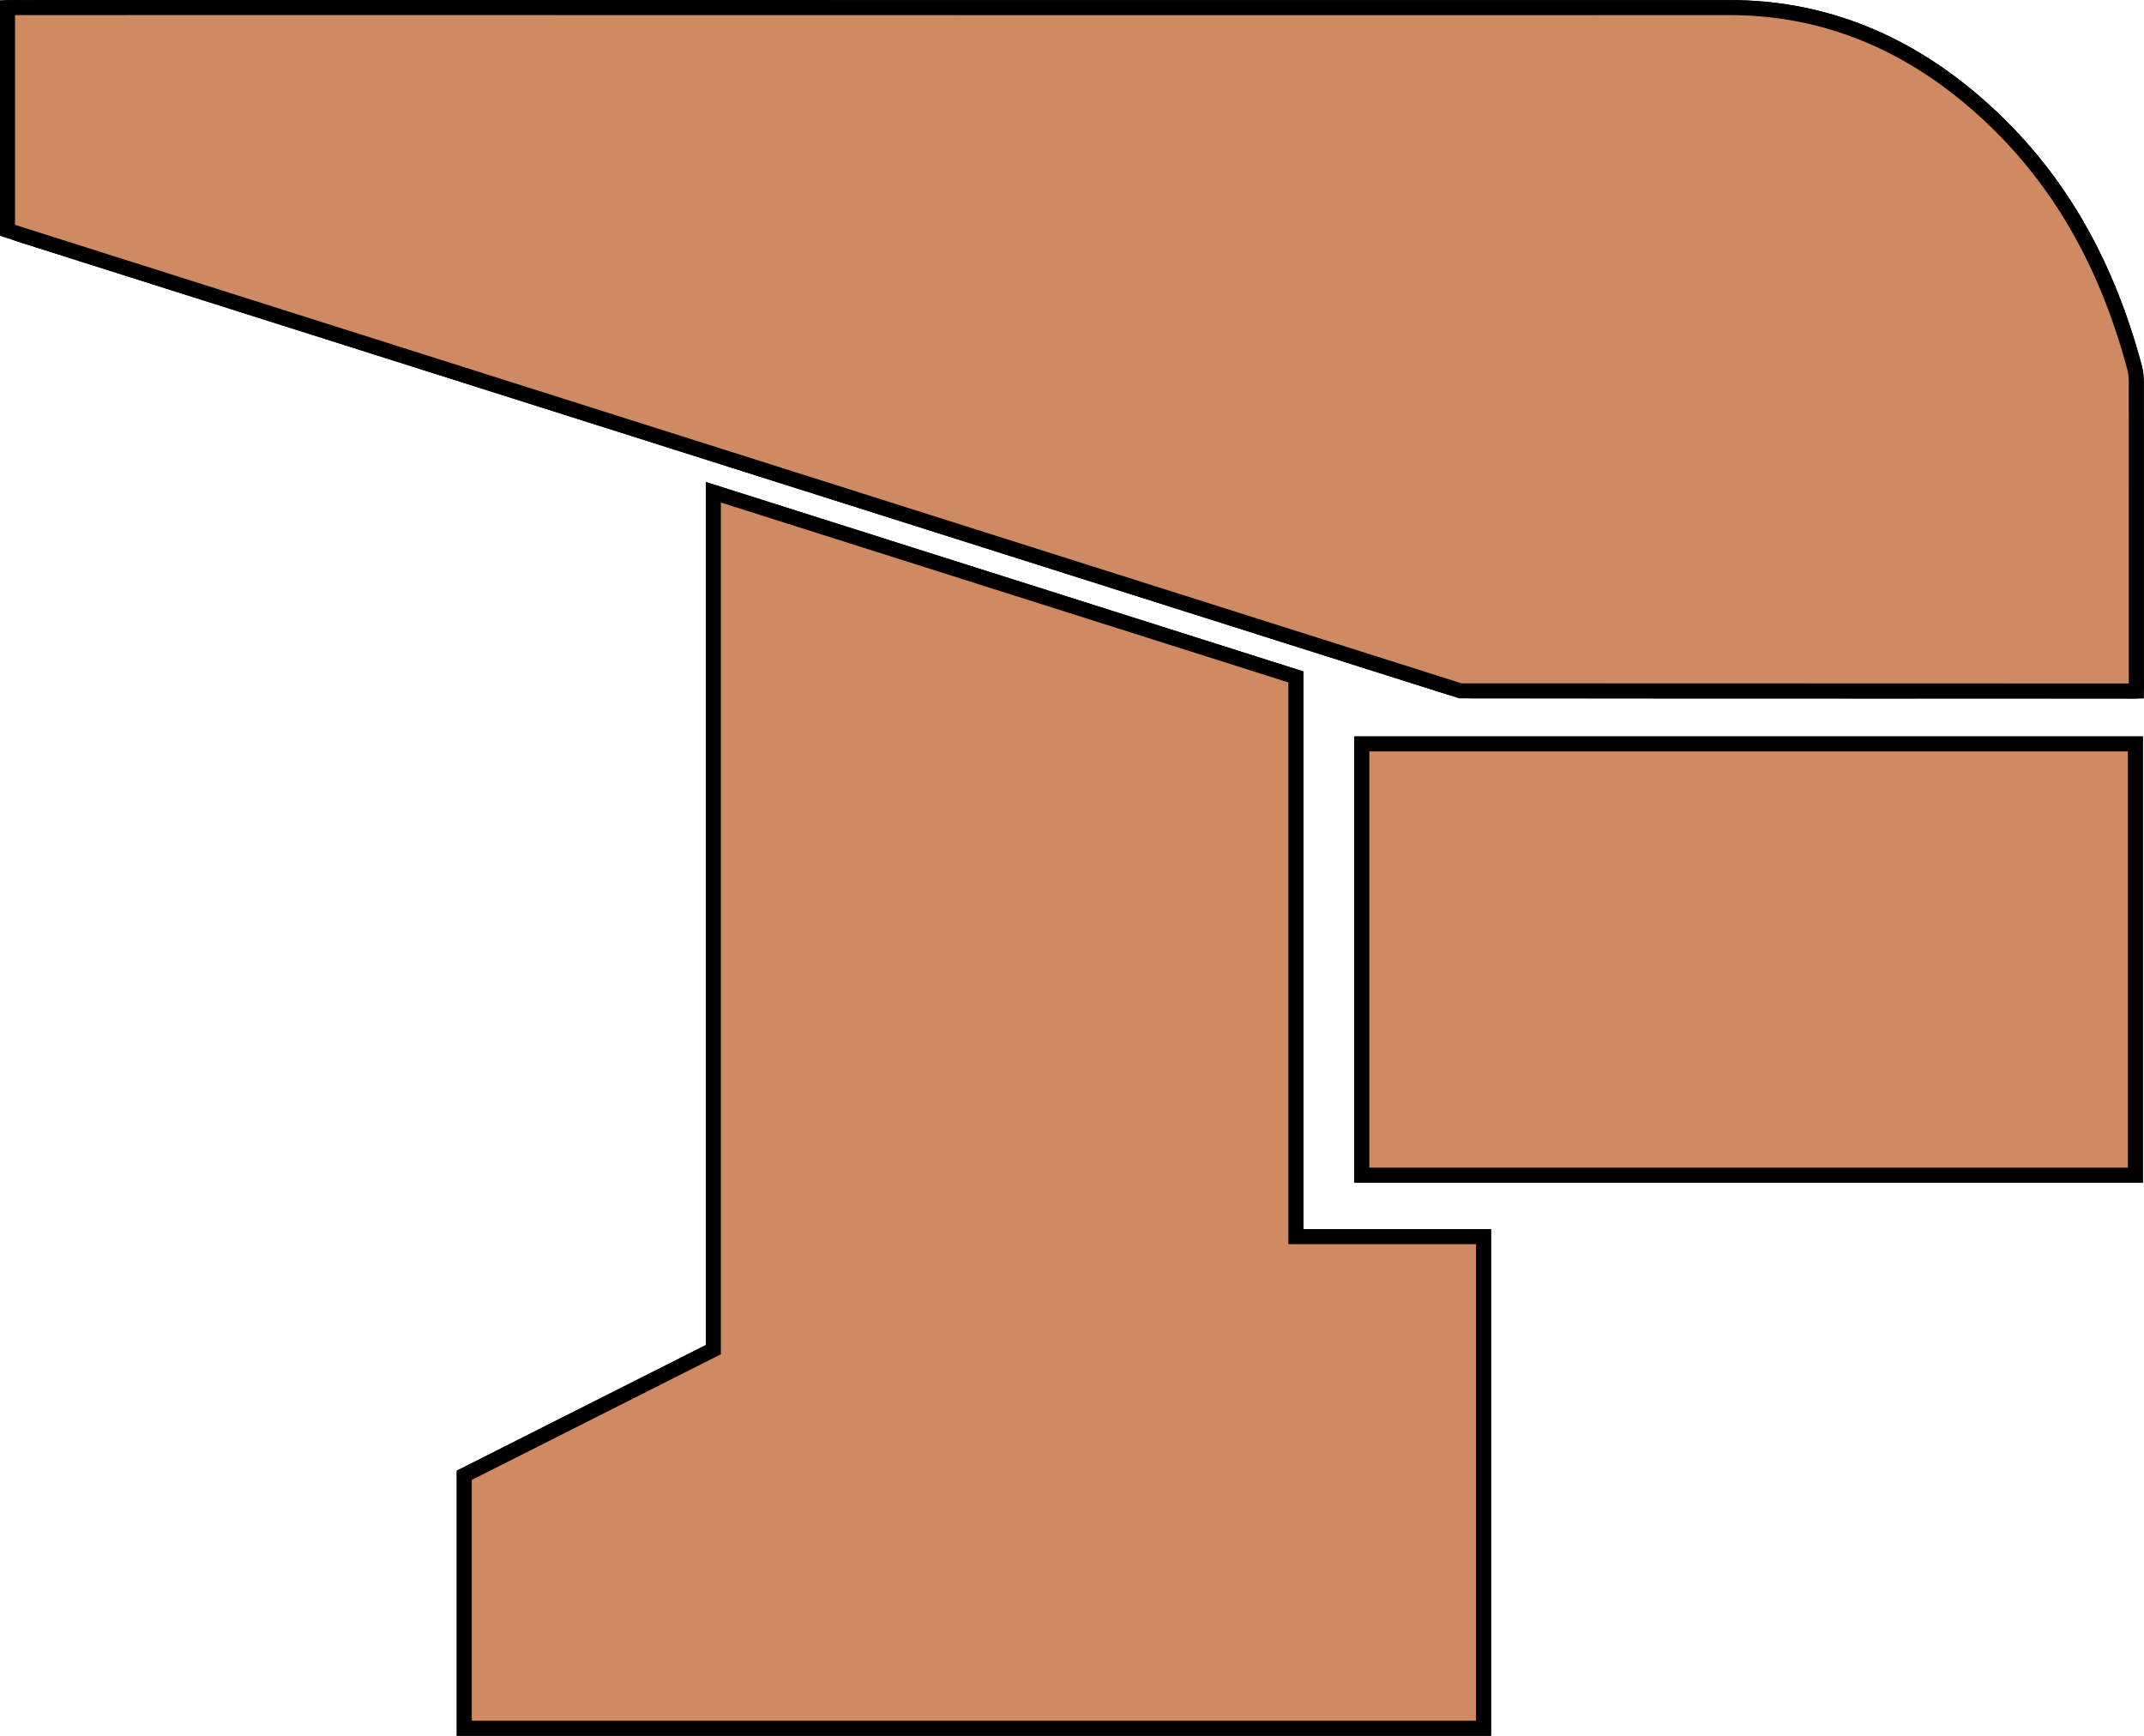
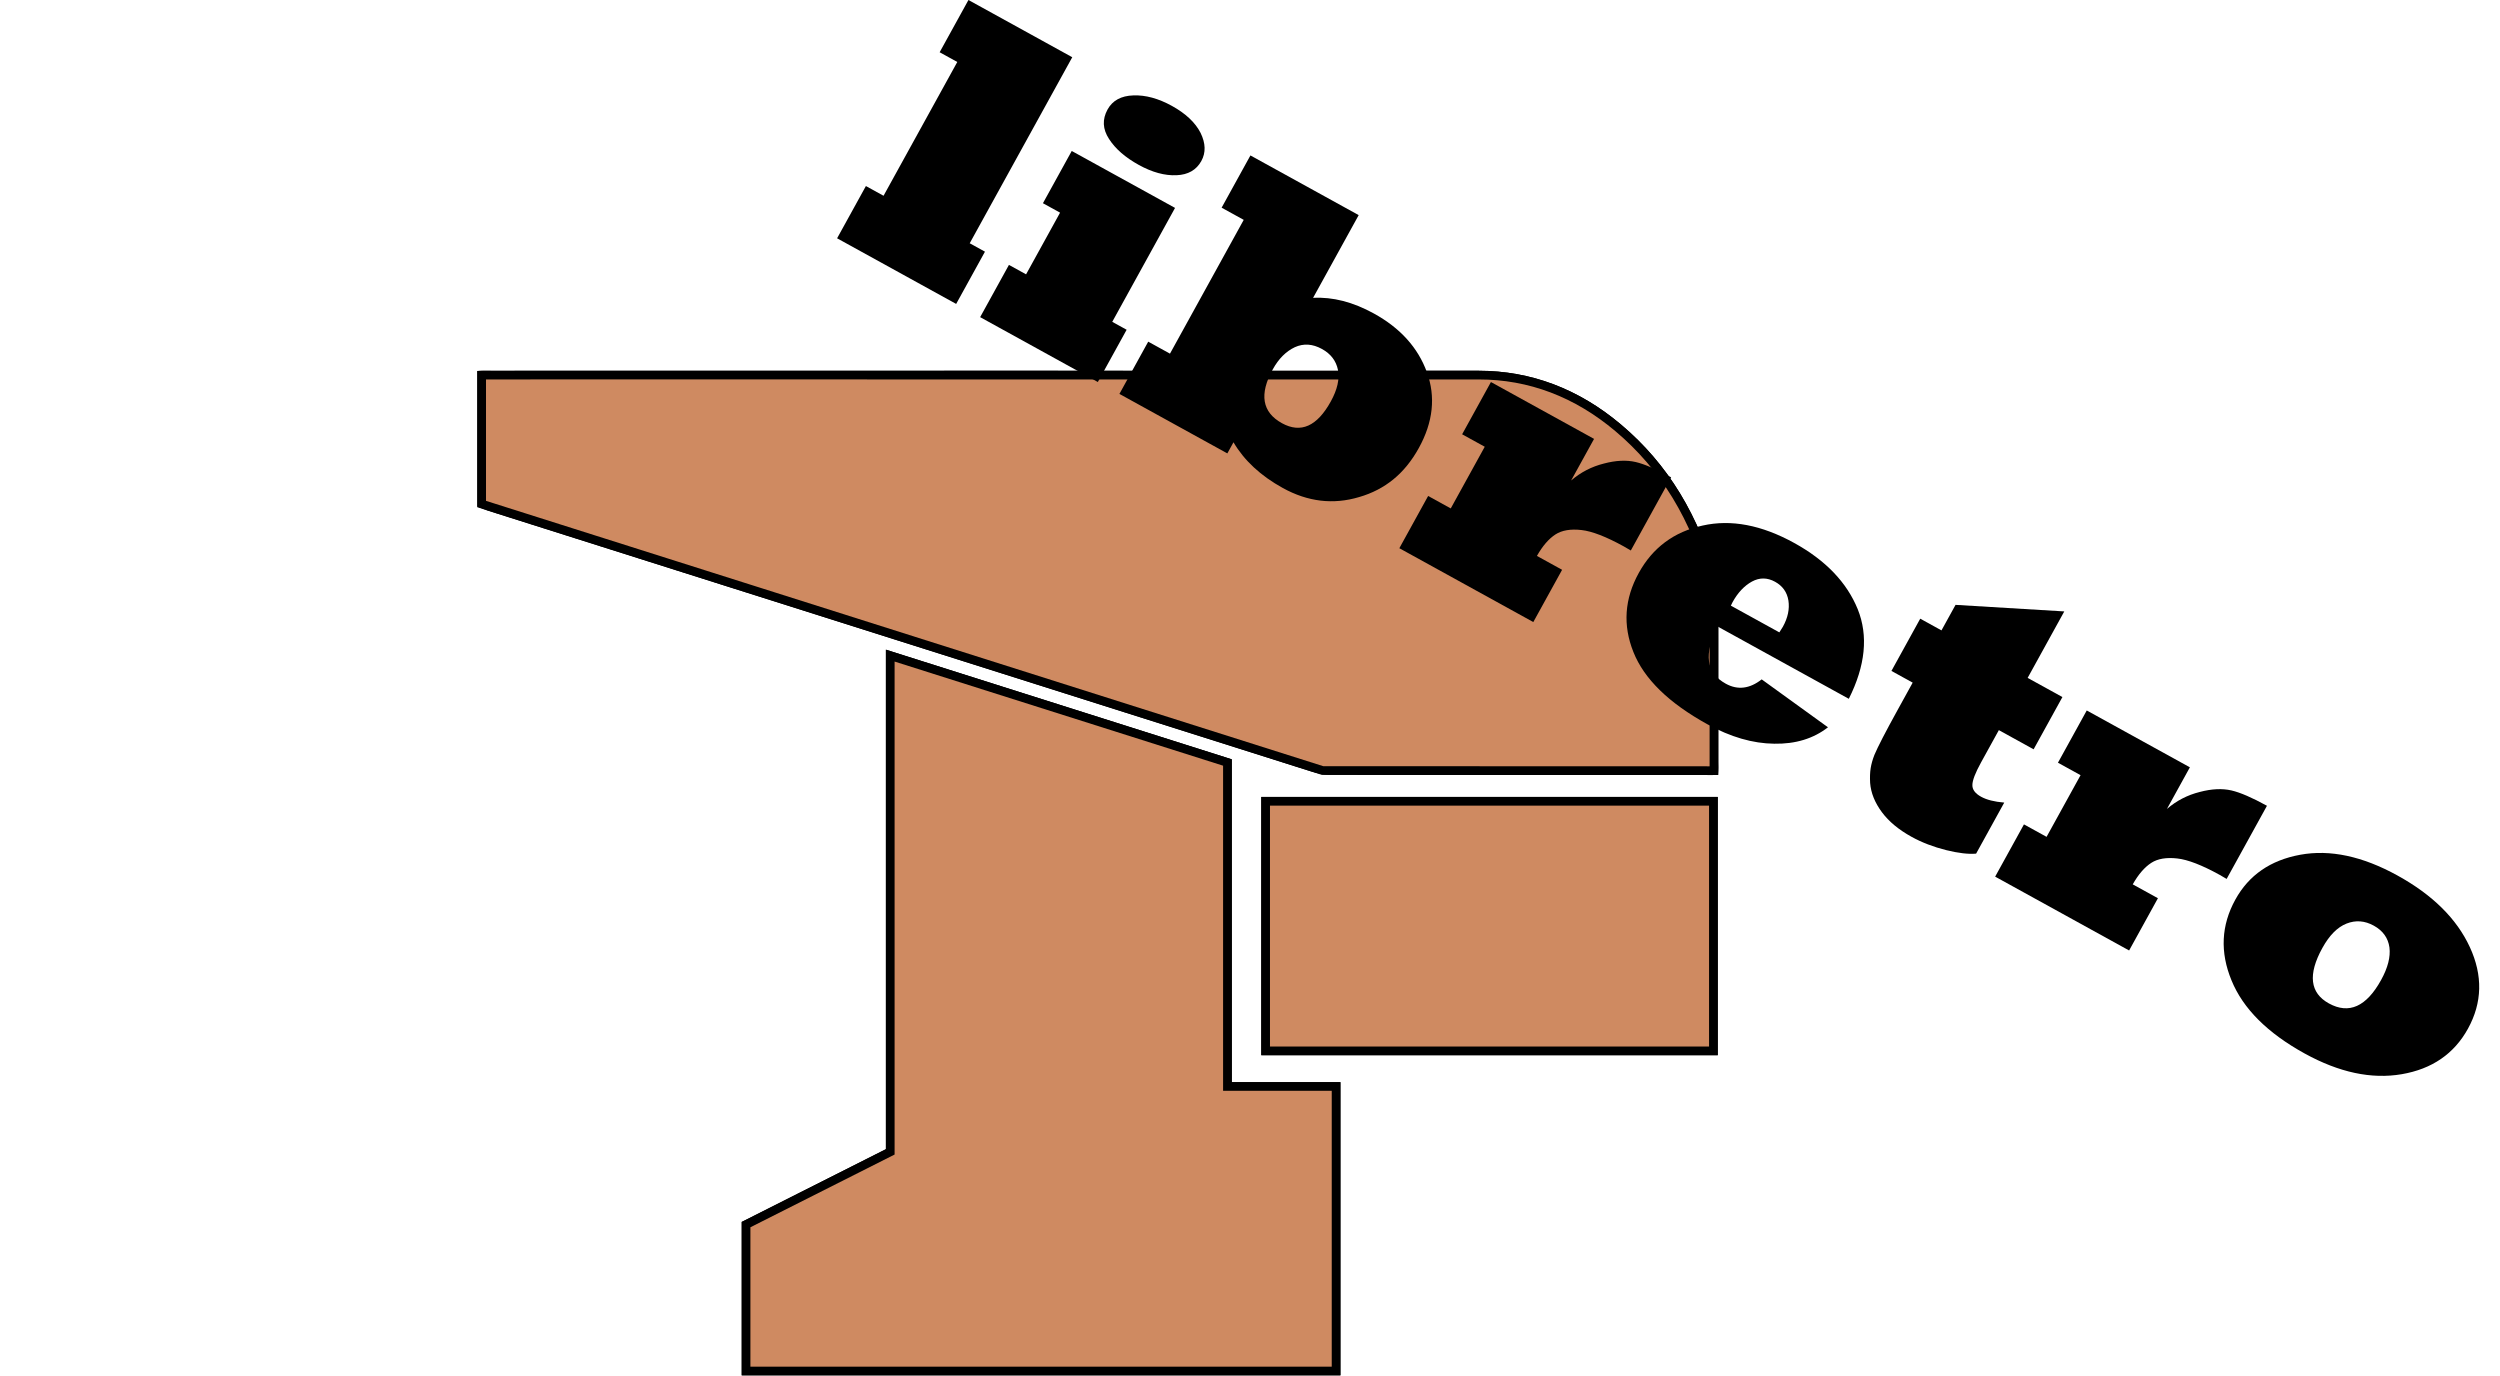
- <svg xmlns="http://www.w3.org/2000/svg" version="1.1" id="Ebene_1" x="0px" y="0px" width="566.929px" height="458.929px" viewBox="0 0 566.929 458.929" enable-background="new 0 0 566.929 458.929" xml:space="preserve">
+ <svg xmlns="http://www.w3.org/2000/svg" version="1.1" id="Ebene_1" x="0px" y="0px" width="1142px" height="628.266px" viewBox="-218.035 -169.337 1142 628.266" enable-background="new -218.035 -169.337 1142 628.266" xml:space="preserve">
  <g>
    <g>
-       <path fill-rule="evenodd" clip-rule="evenodd" fill="#CF8A61" d="M564.898,182.695c0.103-1.35,0-2.745,0-3.875    c0.015-25.821,0.018-51.642-0.007-77.463c-0.001-1.341-0.074-2.729-0.417-4.015c-7.45-27.979-20.942-52.36-43.296-71.218    c-18.353-15.481-39.435-24.117-63.727-24.113C393.43,2.022,329.409,2.015,265.387,2.015c-86.168,0-172.335-0.001-258.502,0.01    c-1.591,0-3.182-0.08-4.898,0c0,19.744,0,39.258,0,58.69c1.204,0.469,2.251,0.942,3.338,1.29c7.92,2.53,15.849,5.035,23.776,7.545    c79.821,25.273,159.644,50.542,239.464,75.823c37.698,11.939,75.383,23.919,113.091,35.826c2.366,0.747,4.884,1.441,7.333,1.444    c57.348,0.081,114.696,0.064,172.045,0.052C562.162,182.695,563.549,182.799,564.898,182.695z M342.657,178.973    c-51.406-16.294-102.396-32.456-154.027-48.82c0,76.025,0,151.292,0,226.685c-22.218,11.208-44.116,22.253-65.864,33.224    c0,22.504,0,44.586,0,66.882c89.945,0,179.608,0,269.52,0c0-43.316,0-86.366,0-129.985c-16.6,0-32.95,0-49.629,0    C342.657,277.395,342.657,228.4,342.657,178.973z M360.105,196.69c0,38.089,0,75.92,0,114.012c68.267,0,136.274,0,204.543,0    c0-38.089,0-75.92,0-114.012C496.381,196.69,428.375,196.69,360.105,196.69z" />
-       <path d="M394.272,458.929H120.779v-70.091l65.865-33.224V127.439l157.999,50.079v147.452h49.629V458.929z M124.751,454.956    h265.548V328.943h-49.628V180.427l-150.056-47.562V358.06l-65.864,33.224V454.956z M566.633,312.688H358.12V194.705h208.514    V312.688z M362.091,308.716h200.57V198.677h-200.57V308.716z M563.55,184.728c-0.484,0-0.96-0.013-1.417-0.025    c-0.383-0.01-0.75-0.021-1.092-0.021l-8.07,0.002c-19.899,0.004-39.796,0.008-59.696,0.008c-41.668,0-73.831-0.019-104.289-0.062    c-2.703-0.004-5.407-0.741-7.929-1.537c-24.306-7.675-48.603-15.38-72.898-23.086c-13.398-4.249-26.795-8.498-40.194-12.741    c-56.305-17.833-112.612-35.66-168.919-53.487L24.81,70.275c-6.698-2.121-13.396-4.241-20.09-6.378    c-0.807-0.258-1.556-0.564-2.349-0.887c-0.357-0.146-0.723-0.295-1.106-0.444L0,62.073V0.128L1.894,0.04    c1.19-0.055,2.322-0.038,3.433-0.019C5.845,0.03,6.358,0.038,6.871,0.038c72.686-0.009,145.355-0.009,218.027-0.009l151.407,0.002    c27.049,0,54.099-0.001,81.146-0.006c23.806,0,45.671,8.27,65.007,24.581c21.438,18.085,35.81,41.71,43.935,72.226    c0.428,1.604,0.483,3.261,0.484,4.524c0.023,25.822,0.021,51.644,0.007,77.466c0,0.342,0.011,0.711,0.021,1.097    c0.023,0.894,0.051,1.906-0.026,2.927l-0.129,1.699l-1.699,0.131C564.551,184.714,564.046,184.728,563.55,184.728z     M561.034,180.709c0.384,0,0.787,0.011,1.208,0.022c0.231,0.006,0.469,0.013,0.71,0.018c-0.005-0.243-0.012-0.484-0.018-0.724    c-0.012-0.423-0.022-0.828-0.022-1.205c0.015-25.821,0.018-51.641-0.007-77.461c-0.001-1.023-0.041-2.346-0.35-3.506    c-7.909-29.702-21.862-52.668-42.658-70.211c-18.6-15.69-39.604-23.646-62.429-23.646c-27.064,0.004-54.114,0.006-81.163,0.006    L224.898,4c-72.672,0-145.342,0-218.014,0.01c-0.549,0-1.084-0.009-1.624-0.018C4.835,3.985,4.407,3.979,3.972,3.976v55.396    c0.682,0.278,1.329,0.54,1.958,0.741c6.688,2.136,13.384,4.256,20.079,6.375l74.236,23.504    c56.307,17.827,112.614,35.654,168.919,53.487c13.399,4.244,26.797,8.493,40.194,12.742c24.295,7.705,48.59,15.41,72.895,23.084    c2.219,0.701,4.57,1.35,6.738,1.353c30.456,0.043,62.617,0.062,104.283,0.062c19.9,0,39.797-0.004,59.695-0.008L561.034,180.709z" />
+       <path fill="#CF8A61" d="M564.898,182.695c0.103-1.35,0-2.745,0-3.875c0.015-25.821,0.018-51.642-0.007-77.463    c-0.001-1.341-0.074-2.729-0.417-4.015c-7.45-27.979-20.942-52.36-43.296-71.218c-18.353-15.481-39.435-24.117-63.727-24.113    C393.43,2.022,329.409,2.015,265.387,2.015c-86.168,0-172.335-0.001-258.502,0.01c-1.591,0-3.182-0.08-4.898,0    c0,19.744,0,39.258,0,58.69c1.204,0.469,2.251,0.942,3.338,1.29c7.92,2.53,15.849,5.035,23.776,7.545    c79.821,25.273,159.644,50.542,239.464,75.823c37.698,11.939,75.383,23.919,113.091,35.826c2.366,0.747,4.884,1.441,7.333,1.444    c57.348,0.081,114.696,0.064,172.045,0.052C562.162,182.695,563.549,182.799,564.898,182.695z M342.657,178.973    c-51.406-16.294-102.396-32.456-154.027-48.82c0,76.025,0,151.292,0,226.685c-22.218,11.208-44.116,22.253-65.864,33.224    c0,22.504,0,44.586,0,66.882c89.945,0,179.608,0,269.52,0c0-43.316,0-86.366,0-129.985c-16.6,0-32.95,0-49.629,0    C342.657,277.395,342.657,228.4,342.657,178.973z M360.105,196.69c0,38.089,0,75.92,0,114.012c68.267,0,136.274,0,204.543,0    c0-38.089,0-75.92,0-114.012C496.381,196.69,428.375,196.69,360.105,196.69z" />
+       <path d="M394.272,458.929H120.779v-70.091l65.865-33.224V127.439l157.999,50.079V324.97h49.629V458.929z M124.751,454.956h265.548    V328.943h-49.628V180.427l-150.056-47.562V358.06l-65.864,33.224L124.751,454.956L124.751,454.956z M566.633,312.688H358.12    V194.705h208.514v117.983H566.633z M362.091,308.716h200.57V198.677h-200.57V308.716z M563.55,184.728    c-0.484,0-0.96-0.013-1.417-0.025c-0.383-0.01-0.75-0.021-1.092-0.021l-8.07,0.002c-19.899,0.004-39.796,0.008-59.696,0.008    c-41.668,0-73.831-0.019-104.289-0.062c-2.703-0.004-5.407-0.741-7.929-1.537c-24.306-7.675-48.603-15.38-72.898-23.086    c-13.398-4.249-26.795-8.498-40.194-12.741c-56.305-17.833-112.612-35.66-168.919-53.487L24.81,70.275    c-6.698-2.121-13.396-4.241-20.09-6.378c-0.807-0.258-1.556-0.564-2.349-0.887c-0.357-0.146-0.723-0.295-1.106-0.444L0,62.073    V0.128L1.894,0.04c1.19-0.055,2.322-0.038,3.433-0.019C5.845,0.03,6.358,0.038,6.871,0.038    c72.686-0.009,145.355-0.009,218.027-0.009l151.407,0.002c27.049,0,54.099-0.001,81.146-0.006c23.806,0,45.671,8.27,65.007,24.581    c21.438,18.085,35.81,41.71,43.935,72.226c0.428,1.604,0.483,3.261,0.484,4.524c0.023,25.822,0.021,51.644,0.007,77.466    c0,0.342,0.011,0.711,0.021,1.097c0.023,0.894,0.051,1.906-0.026,2.927l-0.129,1.699l-1.699,0.131    C564.551,184.714,564.046,184.728,563.55,184.728z M561.034,180.709c0.384,0,0.787,0.011,1.208,0.022    c0.231,0.006,0.469,0.013,0.71,0.018c-0.005-0.243-0.012-0.484-0.018-0.724c-0.012-0.423-0.022-0.828-0.022-1.205    c0.015-25.821,0.018-51.641-0.007-77.461c-0.001-1.023-0.041-2.346-0.35-3.506c-7.909-29.702-21.862-52.668-42.658-70.211    c-18.6-15.69-39.604-23.646-62.429-23.646C430.404,4,403.354,4.002,376.305,4.002L224.898,4C152.226,4,79.556,4,6.884,4.01    C6.335,4.01,5.8,4.001,5.26,3.992C4.835,3.985,4.407,3.979,3.972,3.976v55.396c0.682,0.278,1.329,0.54,1.958,0.741    c6.688,2.136,13.384,4.256,20.079,6.375l74.236,23.504c56.307,17.827,112.614,35.654,168.919,53.487    c13.399,4.244,26.797,8.493,40.194,12.742c24.295,7.705,48.59,15.41,72.895,23.084c2.219,0.701,4.57,1.35,6.738,1.353    c30.456,0.043,62.617,0.062,104.283,0.062c19.9,0,39.797-0.004,59.695-0.008L561.034,180.709z" />
    </g>
    <g>
-       <path fill-rule="evenodd" clip-rule="evenodd" fill="#CF8A61" d="M564.898,182.695l-178.77-0.052L1.986,60.904    c0,0,0-39.136,0-58.88c1.717-0.08,177.233-0.01,263.401-0.01c64.021,0,128.043,0.007,192.064-0.003    c24.292-0.004,45.374,8.632,63.727,24.113c22.354,18.858,35.846,43.239,43.296,71.218c0.343,1.286,0.416,2.673,0.417,4.015    C564.916,127.179,564.898,182.695,564.898,182.695z" />
-       <path d="M566.883,184.682l-181.062-0.052l-0.293-0.093L0,62.358V0.128L1.894,0.04C2.297,0.022,9.253,0,59.878,0    c30.269,0,68.808,0.007,106.595,0.015c36.342,0.007,71.988,0.014,98.914,0.014l110.918,0.002c27.053,0,54.095-0.001,81.146-0.006    c23.806,0,45.671,8.27,65.007,24.581c21.438,18.085,35.81,41.711,43.935,72.226c0.427,1.604,0.483,3.26,0.484,4.524    c0.023,25.822,0.007,81.34,0.007,81.34L566.883,184.682z M386.436,180.658l176.477,0.051c0.003-10.128,0.014-56.434-0.008-79.35    c-0.001-1.023-0.041-2.346-0.35-3.506c-7.909-29.702-21.862-52.668-42.658-70.211c-18.6-15.69-39.604-23.646-62.429-23.646    c-27.068,0.004-54.11,0.006-81.163,0.006L265.387,4c-26.926,0-62.573-0.007-98.915-0.014C128.685,3.979,90.146,3.972,59.878,3.972    c-12.41,0-47.302,0-55.906,0.025V59.45L386.436,180.658z" />
+       <path fill="#CF8A61" d="M564.898,182.695l-178.77-0.052L1.986,60.904c0,0,0-39.136,0-58.88c1.717-0.08,177.233-0.01,263.401-0.01    c64.021,0,128.043,0.007,192.064-0.003c24.292-0.004,45.374,8.632,63.727,24.113c22.354,18.858,35.846,43.239,43.296,71.218    c0.343,1.286,0.416,2.673,0.417,4.015C564.916,127.179,564.898,182.695,564.898,182.695z" />
+       <path d="M566.883,184.682l-181.062-0.052l-0.293-0.093L0,62.358V0.128L1.894,0.04C2.297,0.022,9.253,0,59.878,0    c30.269,0,68.808,0.007,106.595,0.015c36.342,0.007,71.988,0.014,98.914,0.014l110.918,0.002c27.053,0,54.095-0.001,81.146-0.006    c23.806,0,45.671,8.27,65.007,24.581c21.438,18.085,35.81,41.711,43.935,72.226c0.427,1.604,0.483,3.26,0.484,4.524    c0.023,25.822,0.007,81.34,0.007,81.34L566.883,184.682z M386.436,180.658l176.477,0.051c0.003-10.128,0.014-56.434-0.008-79.35    c-0.001-1.023-0.041-2.346-0.35-3.506c-7.909-29.702-21.862-52.668-42.658-70.211c-18.6-15.69-39.604-23.646-62.429-23.646    C430.4,4,403.358,4.002,376.305,4.002L265.387,4c-26.926,0-62.573-0.007-98.915-0.014C128.685,3.979,90.146,3.972,59.878,3.972    c-12.41,0-47.302,0-55.906,0.025V59.45L386.436,180.658z" />
    </g>
    <g>
-       <path fill-rule="evenodd" clip-rule="evenodd" fill="#CF8A61" d="M342.657,178.973c0,49.428,0,98.422,0,147.984    c16.679,0,33.029,0,49.629,0c0,43.619,0,86.669,0,129.985c-89.912,0-179.575,0-269.52,0c0-22.296,0-44.378,0-66.882    c21.748-10.971,43.646-22.016,65.864-33.224c0-75.393,0-150.66,0-226.685C240.261,146.517,291.25,162.678,342.657,178.973z" />
-       <path d="M394.272,458.929H120.779v-70.091l65.865-33.224V127.439l157.999,50.079v147.452h49.629V458.929z M124.751,454.956    h265.548V328.943h-49.628V180.427l-150.056-47.562V358.06l-65.864,33.224V454.956z" />
+       <path fill="#CF8A61" d="M342.657,178.973c0,49.428,0,98.422,0,147.984c16.679,0,33.029,0,49.629,0c0,43.619,0,86.669,0,129.985    c-89.912,0-179.575,0-269.52,0c0-22.296,0-44.378,0-66.882c21.748-10.971,43.646-22.016,65.864-33.224    c0-75.393,0-150.66,0-226.685C240.261,146.517,291.25,162.678,342.657,178.973z" />
+       <path d="M394.272,458.929H120.779v-70.091l65.865-33.224V127.439l157.999,50.079V324.97h49.629V458.929z M124.751,454.956h265.548    V328.943h-49.628V180.427l-150.056-47.562V358.06l-65.864,33.224L124.751,454.956L124.751,454.956z" />
    </g>
    <g>
-       <path fill-rule="evenodd" clip-rule="evenodd" fill="#CF8A61" d="M360.105,196.69c68.27,0,136.276,0,204.543,0    c0,38.092,0,75.923,0,114.012c-68.269,0-136.276,0-204.543,0C360.105,272.61,360.105,234.779,360.105,196.69z" />
-       <path d="M566.633,312.688H358.12V194.705h208.514V312.688z M362.091,308.716h200.57V198.677h-200.57V308.716z" />
+       <path fill="#CF8A61" d="M360.105,196.69c68.27,0,136.276,0,204.543,0c0,38.092,0,75.923,0,114.012c-68.269,0-136.276,0-204.543,0    C360.105,272.61,360.105,234.779,360.105,196.69z" />
+       <path d="M566.633,312.688H358.12V194.705h208.514v117.983H566.633z M362.091,308.716h200.57V198.677h-200.57V308.716z" />
    </g>
  </g>
+   <g>
+     <path d="M218.739-30.506l-54.387-29.979l13.157-23.868l8.06,4.442l33.688-61.115l-8.06-4.443l13.156-23.867l47.422,26.141   l-46.845,84.982l6.965,3.84L218.739-30.506z" />
+     <path d="M283.455,5.167l-53.76-29.635l13.157-23.867l7.825,4.313l15.529-28.172l-7.825-4.313l13.156-23.867l47.188,26.011   l-28.685,52.038l6.572,3.624L283.455,5.167z M287.894-119.314c2.271-4.121,6.21-6.27,11.816-6.444   c5.553-0.204,11.408,1.392,17.564,4.785c6.312,3.479,10.68,7.587,13.104,12.323c2.34,4.76,2.463,9.045,0.363,12.853   c-2.271,4.122-6.053,6.29-11.339,6.503c-5.37,0.238-11.104-1.325-17.209-4.69c-6.209-3.423-10.755-7.391-13.64-11.905   C285.64-110.353,285.421-114.827,287.894-119.314z" />
+     <path d="M342.615,37.777l-49.3-27.175l13.157-23.869l9.938,5.479l33.688-61.116l-10.095-5.564l13.156-23.866l49.457,27.262   l-20.835,37.796c8.979-0.493,18.241,1.892,27.788,7.154c12.052,6.644,20.117,15.579,24.199,26.808   c4.081,11.229,2.858,22.765-3.669,34.606c-3.222,5.844-7.093,10.614-11.613,14.312c-4.521,3.697-9.736,6.402-15.643,8.11   c-11.821,3.551-23.444,2.179-34.868-4.119c-10.122-5.579-17.641-12.547-22.557-20.903L342.615,37.777z M363.395-0.661   c-6.298,11.426-4.907,19.639,4.17,24.643c8.608,4.745,16.046,1.432,22.315-9.941c2.99-5.426,4.076-10.234,3.259-14.427   c-0.848-4.14-3.279-7.318-7.296-9.532c-4.278-2.358-8.414-2.631-12.405-0.817C369.388-8.821,366.041-5.46,363.395-0.661z" />
+     <path d="M482.377,114.817l-61.194-33.731l13.157-23.868l10.329,5.693l15.528-28.171l-10.329-5.694l13.156-23.867l47.108,25.968   L499.65,50.163c4.391-3.771,9.387-6.356,14.99-7.758c5.416-1.436,10.238-1.668,14.466-0.699c4.04,0.936,9.452,3.272,16.235,7.012   l-18.419,33.414c-0.859-0.541-1.94-1.171-3.243-1.89c-8.035-4.429-14.454-6.912-19.258-7.452c-4.99-0.573-8.963,0.094-11.919,2.001   c-3.066,1.983-5.891,5.256-8.472,9.817l11.503,6.341L482.377,114.817z" />
+     <path d="M586.708,141.004l30.276,21.892c-3.332,2.587-7.041,4.504-11.131,5.752c-4.09,1.25-8.558,1.83-13.406,1.742   c-9.809-0.102-19.981-3.057-30.52-8.865c-17.686-9.748-28.961-20.759-33.827-33.033c-4.896-12.221-4.079-24.252,2.449-36.095   c6.384-11.582,16.112-18.804,29.186-21.664c12.968-2.918,26.911-0.267,41.833,7.958c14.346,7.908,24.019,18.002,29.019,30.28   c4.871,12.141,3.51,25.777-4.083,40.91l-59.785-32.956c-6.631,12.398-5.434,21.085,3.592,26.061   C575.736,145.975,581.202,145.315,586.708,141.004z M572.623,107.323l22.146,12.207c0.967-1.508,1.507-2.365,1.622-2.574   c2.271-4.121,3.112-8.113,2.521-11.977c-0.619-3.811-2.65-6.666-6.094-8.563c-3.549-1.956-7.066-1.989-10.555-0.104   c-3.518,1.939-6.469,5.073-8.855,9.402C573.091,106.29,572.83,106.825,572.623,107.323z" />
+     <path d="M697.508,197.284l-12.854,23.319c-3.506,0.312-8.043-0.216-13.614-1.587c-5.86-1.462-11.138-3.486-15.833-6.074   c-5.896-3.25-10.424-7.004-13.585-11.264c-3.239-4.369-5.031-8.827-5.382-13.373c-0.137-2.593-0.054-4.842,0.25-6.75   c0.303-1.907,0.871-3.924,1.703-6.051c1.532-3.644,5.017-10.396,10.452-20.256l7.031-12.756l-9.704-5.35l13.156-23.867l9.704,5.35   l6.427-11.66l49.671,2.994l-16.736,30.362l15.886,8.757l-13.156,23.867l-15.886-8.757l-8.109,14.712   c-2.646,4.801-3.972,8.254-3.976,10.359c-0.058,2.076,1.271,3.864,3.984,5.359C689.492,196.028,693.017,196.917,697.508,197.284z" />
+     <path d="M754.545,264.842l-61.194-33.731l13.157-23.868l10.329,5.693l15.528-28.171l-10.329-5.694l13.156-23.867l47.109,25.968   l-10.482,19.017c4.39-3.77,9.387-6.355,14.989-7.757c5.416-1.437,10.238-1.669,14.465-0.7c4.042,0.937,9.454,3.273,16.236,7.012   l-18.419,33.414c-0.859-0.541-1.94-1.171-3.243-1.889c-8.035-4.43-14.454-6.913-19.258-7.452c-4.989-0.573-8.963,0.093-11.919,2   c-3.065,1.983-5.891,5.257-8.472,9.818l11.503,6.341L754.545,264.842z" />
+     <path d="M803.071,241.596c6.153-11.164,16.04-17.994,29.657-20.485c13.618-2.493,28.408,0.661,44.373,9.46   c16.068,8.857,27.094,19.766,33.079,32.723c5.985,12.959,5.7,25.385-0.856,37.279c-6.326,11.479-16.404,18.404-30.229,20.783   c-13.826,2.377-28.617-0.776-44.373-9.461c-17.008-9.375-28.145-20.514-33.412-33.416   C796.012,265.628,796.6,253.335,803.071,241.596z M842.816,263.709c-6.672,12.103-5.678,20.541,2.982,25.315   c9.182,5.061,17.137,1.487,23.866-10.721c3.077-5.582,4.341-10.529,3.796-14.844c-0.6-4.344-2.985-7.666-7.158-9.966   c-4.122-2.272-8.268-2.585-12.439-0.94C849.69,254.2,846.007,257.918,842.816,263.709z" />
+   </g>
</svg>
